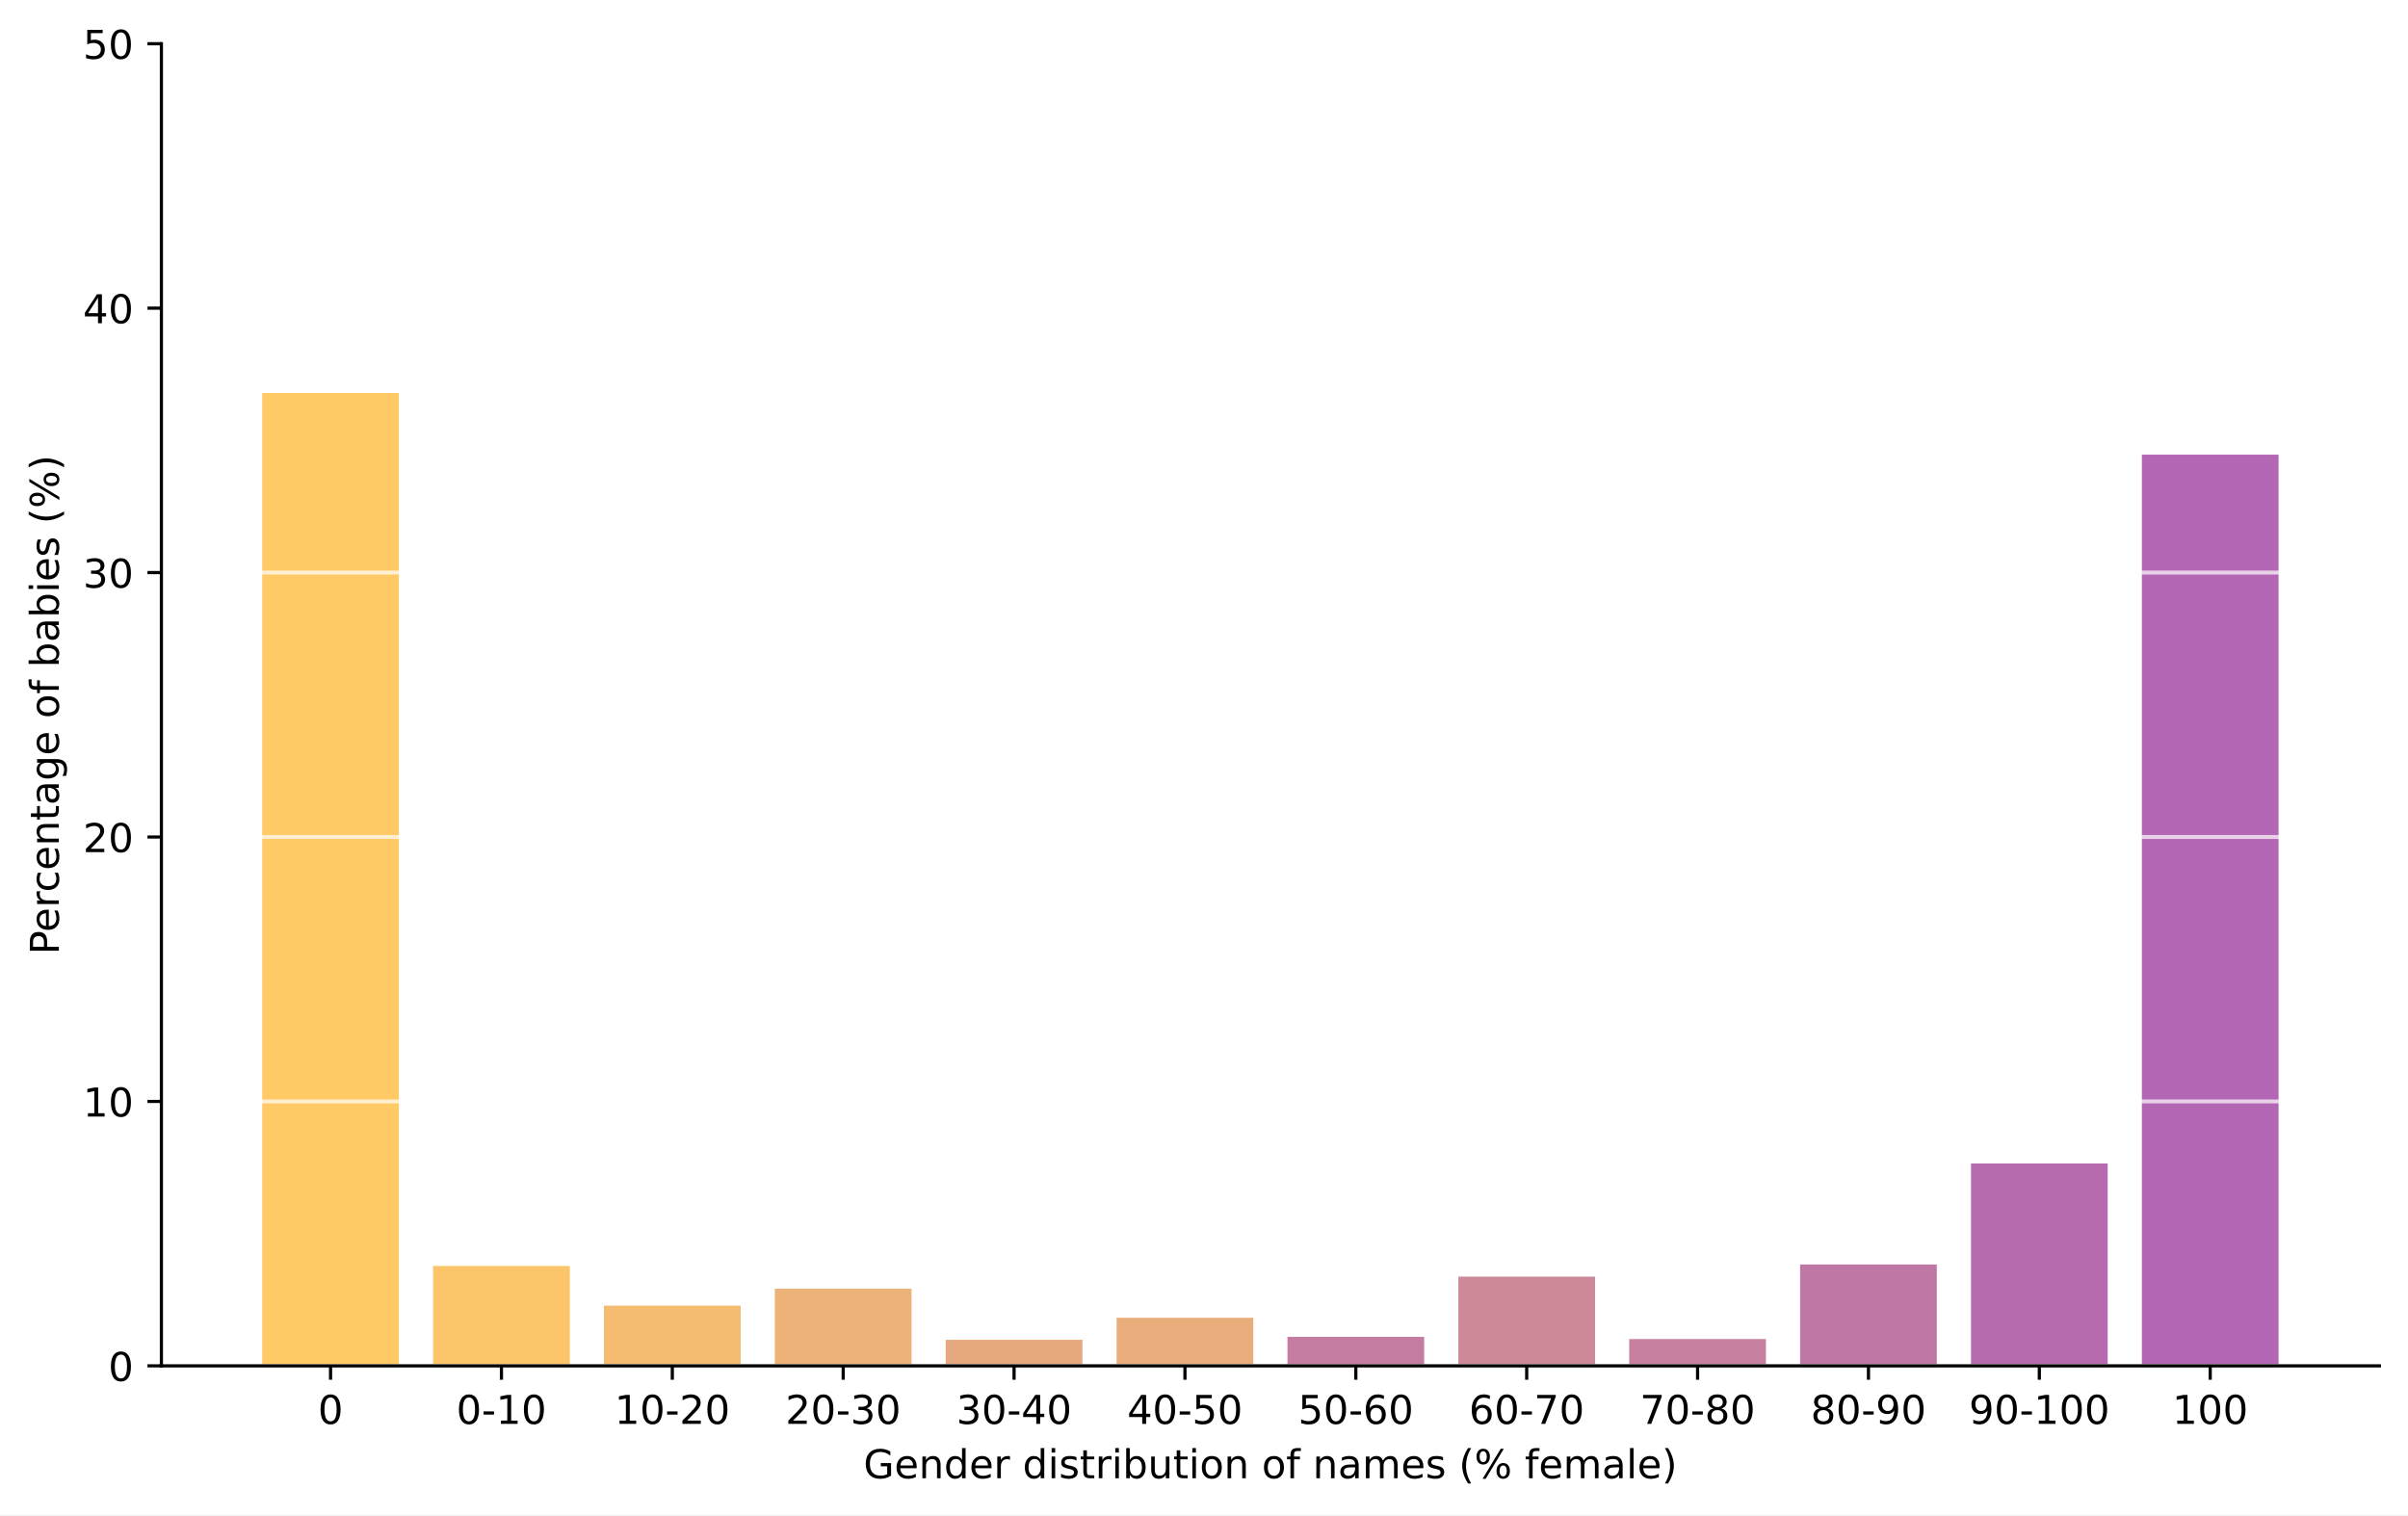
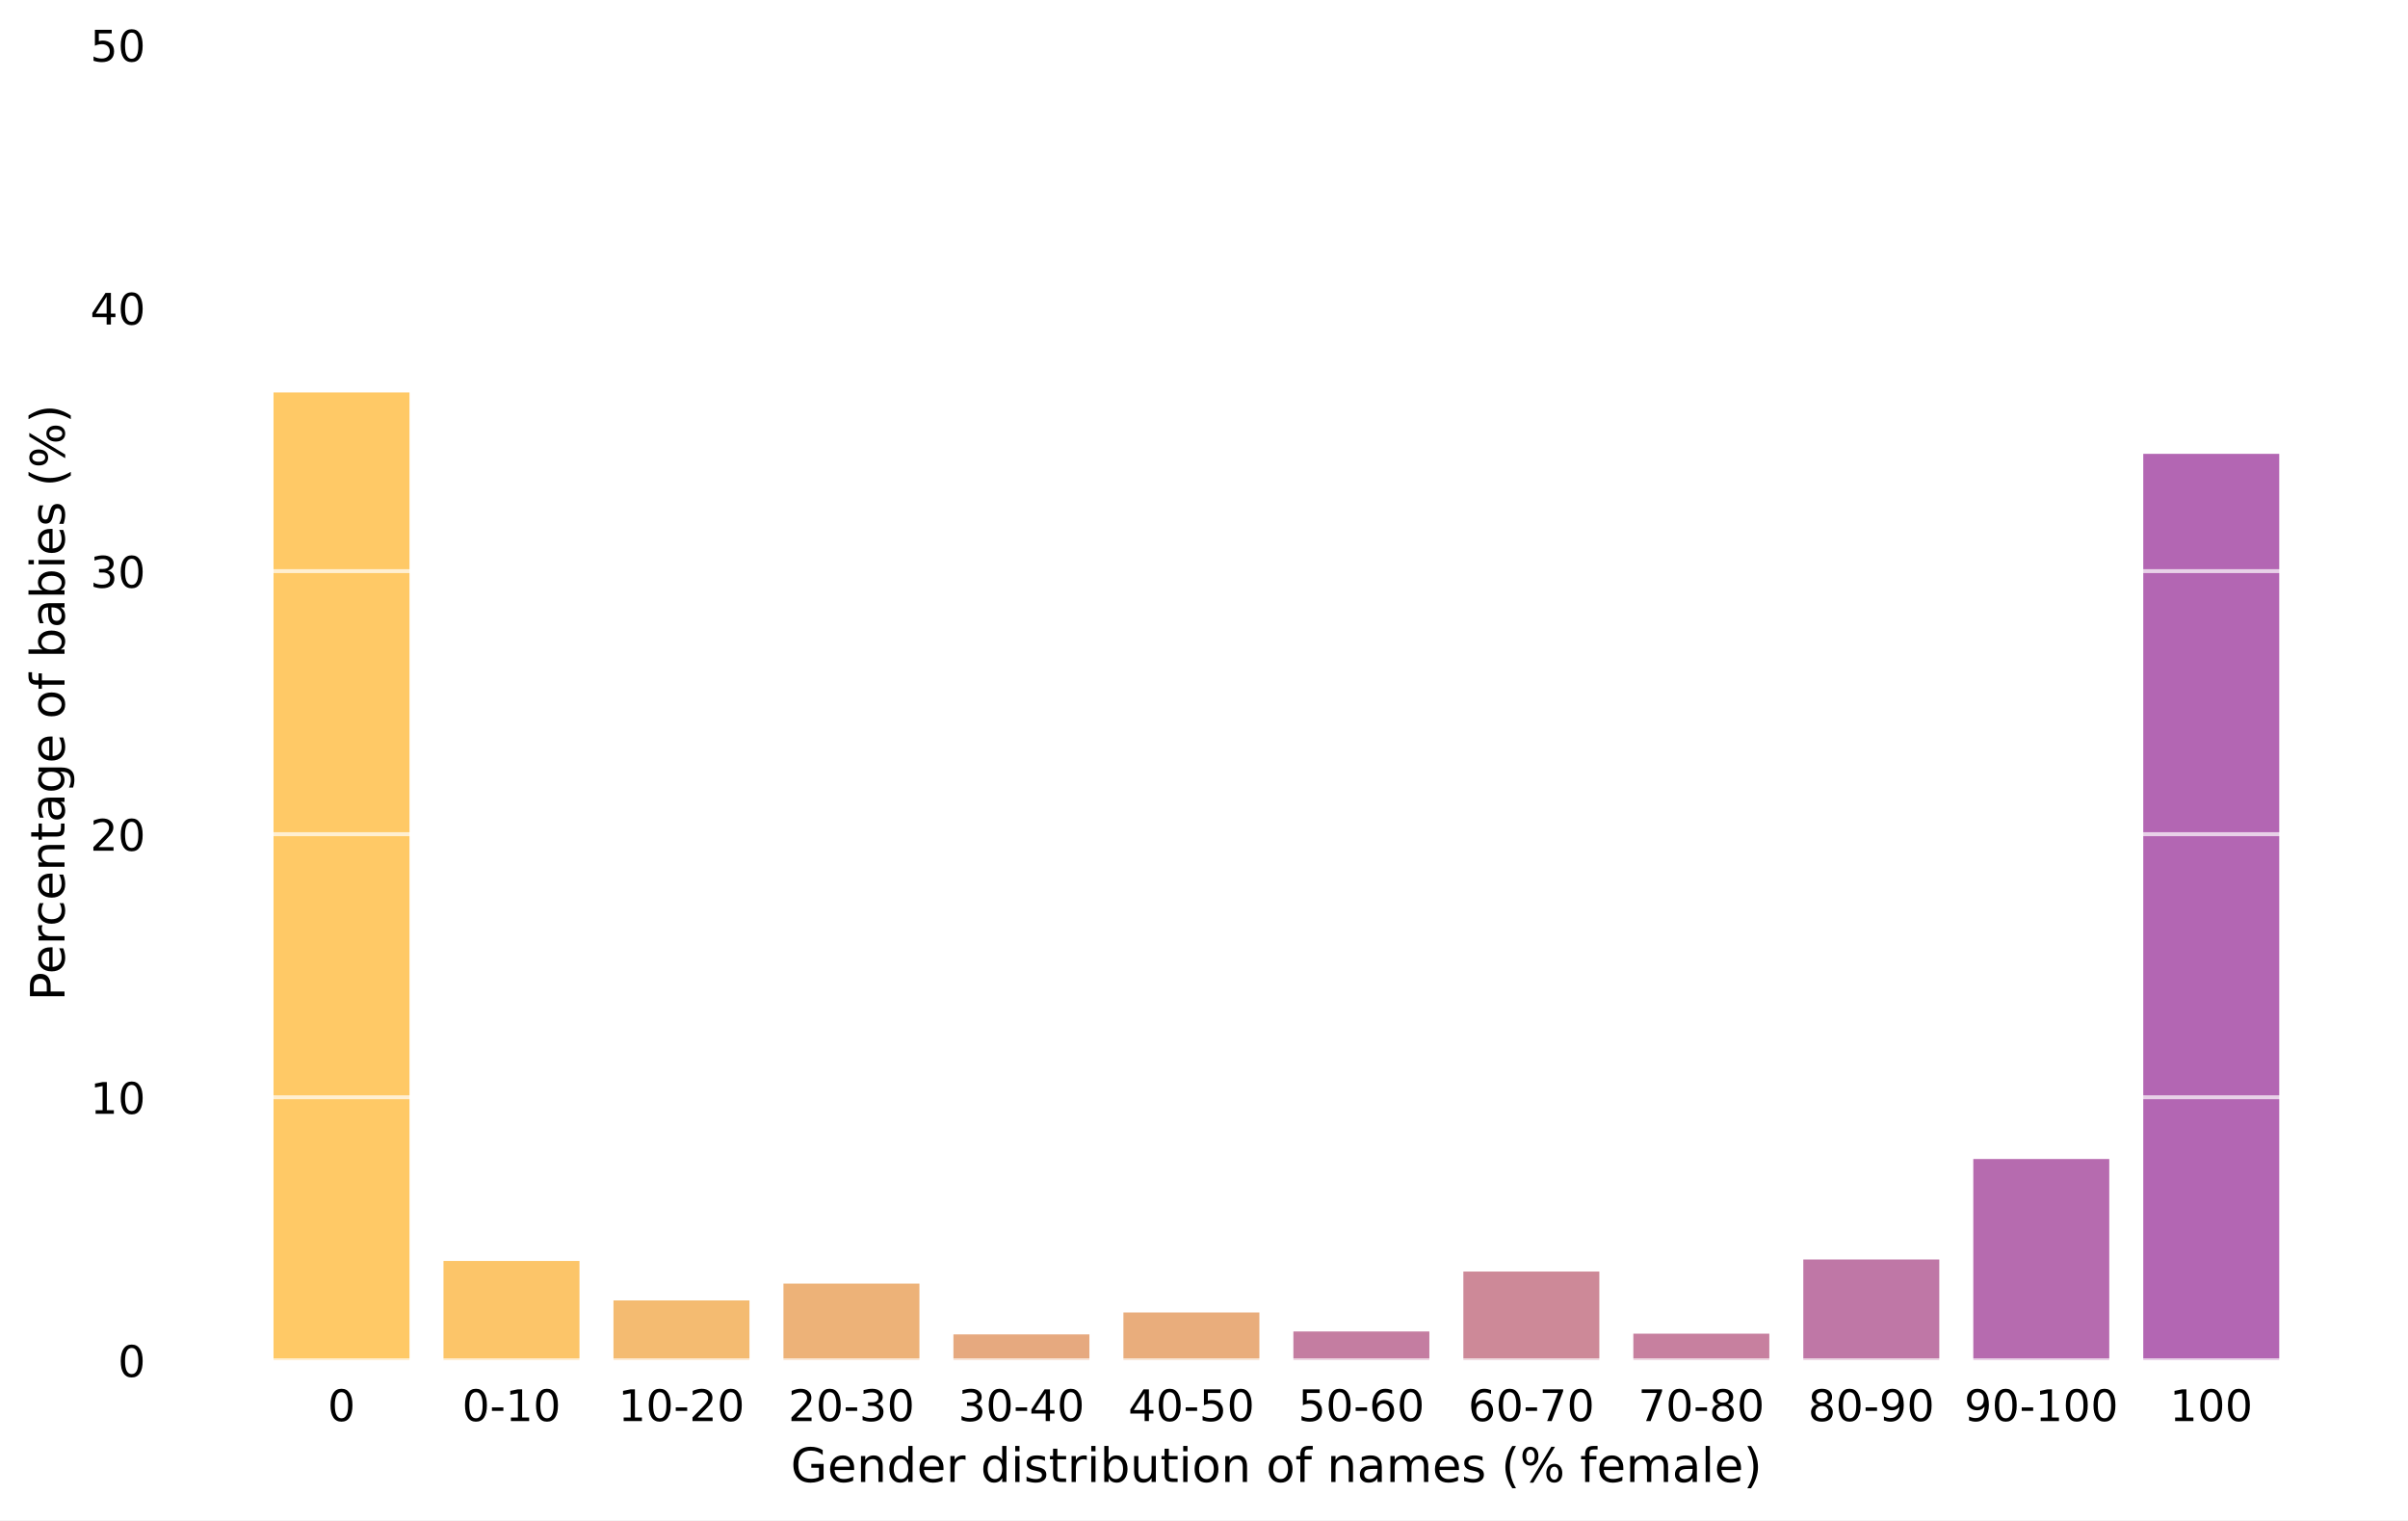
- <svg xmlns="http://www.w3.org/2000/svg" xmlns:xlink="http://www.w3.org/1999/xlink" width="605.803pt" height="381.195pt" viewBox="0 0 605.803 381.195" version="1.1">
+ <svg xmlns="http://www.w3.org/2000/svg" xmlns:xlink="http://www.w3.org/1999/xlink" width="609.011pt" height="384.479pt" viewBox="0 0 609.011 384.479" version="1.1">
  <defs>
    <style type="text/css">*{stroke-linejoin: round; stroke-linecap: butt}</style>
  </defs>
  <g id="figure_1">
    <g id="patch_1">
-       <path d="M 0 381.195  L 605.803 381.195  L 605.803 0  L 0 0  z " style="fill: #ffffff" />
+       <path d="M 0 384.479  L 609.011 384.479  L 609.011 0  L 0 0  z " style="fill: #ffffff" />
    </g>
    <g id="axes_1">
      <g id="patch_2">
-         <path d="M 40.603 343.639  L 598.603 343.639  L 598.603 10.999  L 40.603 10.999  z " style="fill: #ffffff" />
+         <path d="M 43.811 344.019  L 601.811 344.019  L 601.811 11.379  L 43.811 11.379  z " style="fill: #ffffff" />
      </g>
      <g id="patch_3">
-         <path d="M 65.967 343.639  L 100.358 343.639  L 100.358 98.872  L 65.967 98.872  z " clip-path="url(#p9145af87cd)" style="fill: #ffa500; opacity: 0.6" />
+         <path d="M 69.175 344.019  L 103.566 344.019  L 103.566 99.252  L 69.175 99.252  z " clip-path="url(#p4ba972a6f4)" style="fill: #ffa500; opacity: 0.6" />
      </g>
      <g id="patch_4">
-         <path d="M 108.956 343.639  L 143.347 343.639  L 143.347 318.506  L 108.956 318.506  z " clip-path="url(#p9145af87cd)" style="fill: #fa9f05; opacity: 0.6" />
+         <path d="M 112.164 344.019  L 146.555 344.019  L 146.555 318.886  L 112.164 318.886  z " clip-path="url(#p4ba972a6f4)" style="fill: #fa9f05; opacity: 0.6" />
      </g>
      <g id="patch_5">
-         <path d="M 151.945 343.639  L 186.337 343.639  L 186.337 328.486  L 151.945 328.486  z " clip-path="url(#p9145af87cd)" style="fill: #ed8e12; opacity: 0.6" />
+         <path d="M 155.153 344.019  L 189.545 344.019  L 189.545 328.866  L 155.153 328.866  z " clip-path="url(#p4ba972a6f4)" style="fill: #ed8e12; opacity: 0.6" />
      </g>
      <g id="patch_6">
-         <path d="M 194.934 343.639  L 229.326 343.639  L 229.326 324.235  L 194.934 324.235  z " clip-path="url(#p9145af87cd)" style="fill: #e17e1e; opacity: 0.6" />
+         <path d="M 198.143 344.019  L 232.534 344.019  L 232.534 324.615  L 198.143 324.615  z " clip-path="url(#p4ba972a6f4)" style="fill: #e17e1e; opacity: 0.6" />
      </g>
      <g id="patch_7">
-         <path d="M 237.924 343.639  L 272.315 343.639  L 272.315 337.079  L 237.924 337.079  z " clip-path="url(#p9145af87cd)" style="fill: #d67029; opacity: 0.6" />
+         <path d="M 241.132 344.019  L 275.523 344.019  L 275.523 337.459  L 241.132 337.459  z " clip-path="url(#p4ba972a6f4)" style="fill: #d67029; opacity: 0.6" />
      </g>
      <g id="patch_8">
-         <path d="M 280.913 343.639  L 315.304 343.639  L 315.304 331.535  L 280.913 331.535  z " clip-path="url(#p9145af87cd)" style="fill: #db7624; opacity: 0.6" />
+         <path d="M 284.121 344.019  L 318.512 344.019  L 318.512 331.915  L 284.121 331.915  z " clip-path="url(#p4ba972a6f4)" style="fill: #db7624; opacity: 0.6" />
      </g>
      <g id="patch_9">
-         <path d="M 323.902 343.639  L 358.293 343.639  L 358.293 336.34  L 323.902 336.34  z " clip-path="url(#p9145af87cd)" style="fill: #9d2663; opacity: 0.6" />
+         <path d="M 327.11 344.019  L 361.502 344.019  L 361.502 336.72  L 327.11 336.72  z " clip-path="url(#p4ba972a6f4)" style="fill: #9d2663; opacity: 0.6" />
      </g>
      <g id="patch_10">
-         <path d="M 366.891 343.639  L 401.283 343.639  L 401.283 321.186  L 366.891 321.186  z " clip-path="url(#p9145af87cd)" style="fill: #ac3a53; opacity: 0.6" />
+         <path d="M 370.099 344.019  L 404.491 344.019  L 404.491 321.566  L 370.099 321.566  z " clip-path="url(#p4ba972a6f4)" style="fill: #ac3a53; opacity: 0.6" />
      </g>
      <g id="patch_11">
-         <path d="M 409.88 343.639  L 444.272 343.639  L 444.272 336.894  L 409.88 336.894  z " clip-path="url(#p9145af87cd)" style="fill: #a12b5f; opacity: 0.6" />
+         <path d="M 413.089 344.019  L 447.48 344.019  L 447.48 337.274  L 413.089 337.274  z " clip-path="url(#p4ba972a6f4)" style="fill: #a12b5f; opacity: 0.6" />
      </g>
      <g id="patch_12">
-         <path d="M 452.87 343.639  L 487.261 343.639  L 487.261 318.137  L 452.87 318.137  z " clip-path="url(#p9145af87cd)" style="fill: #951c6b; opacity: 0.6" />
+         <path d="M 456.078 344.019  L 490.469 344.019  L 490.469 318.517  L 456.078 318.517  z " clip-path="url(#p4ba972a6f4)" style="fill: #951c6b; opacity: 0.6" />
      </g>
      <g id="patch_13">
-         <path d="M 495.859 343.639  L 530.25 343.639  L 530.25 292.727  L 495.859 292.727  z " clip-path="url(#p9145af87cd)" style="fill: #86087a; opacity: 0.6" />
+         <path d="M 499.067 344.019  L 533.458 344.019  L 533.458 293.107  L 499.067 293.107  z " clip-path="url(#p4ba972a6f4)" style="fill: #86087a; opacity: 0.6" />
      </g>
      <g id="patch_14">
-         <path d="M 538.848 343.639  L 573.239 343.639  L 573.239 114.395  L 538.848 114.395  z " clip-path="url(#p9145af87cd)" style="fill: #800080; opacity: 0.6" />
+         <path d="M 542.056 344.019  L 576.448 344.019  L 576.448 114.775  L 542.056 114.775  z " clip-path="url(#p4ba972a6f4)" style="fill: #800080; opacity: 0.6" />
      </g>
      <g id="matplotlib.axis_1">
        <g id="xtick_1">
-           <g id="line2d_1">
-             <defs>
-               <path id="m8d6145444e" d="M 0 0  L 0 3.5  " style="stroke: #000000; stroke-width: 0.8" />
-             </defs>
-             <g>
-               <use xlink:href="#m8d6145444e" x="83.162" y="343.639" style="stroke: #000000; stroke-width: 0.8" />
-             </g>
-           </g>
          <g id="text_1">
-             <g transform="translate(79.9812 358.2377) scale(0.1 -0.1)">
+             <g transform="translate(82.8712 359.3774) scale(0.11 -0.11)">
              <defs>
                <path id="DejaVuSans-30" d="M 2034 4250  Q 1547 4250 1301 3770  Q 1056 3291 1056 2328  Q 1056 1369 1301 889  Q 1547 409 2034 409  Q 2525 409 2770 889  Q 3016 1369 3016 2328  Q 3016 3291 2770 3770  Q 2525 4250 2034 4250  z M 2034 4750  Q 2819 4750 3233 4129  Q 3647 3509 3647 2328  Q 3647 1150 3233 529  Q 2819 -91 2034 -91  Q 1250 -91 836 529  Q 422 1150 422 2328  Q 422 3509 836 4129  Q 1250 4750 2034 4750  z " transform="scale(0.015625)" />
              </defs>
              <use xlink:href="#DejaVuSans-30" />
            </g>
          </g>
        </g>
        <g id="xtick_2">
-           <g id="line2d_2">
-             <g>
-               <use xlink:href="#m8d6145444e" x="126.152" y="343.639" style="stroke: #000000; stroke-width: 0.8" />
-             </g>
-           </g>
          <g id="text_2">
-             <g transform="translate(114.804 358.2377) scale(0.1 -0.1)">
+             <g transform="translate(116.8774 359.3774) scale(0.11 -0.11)">
              <defs>
                <path id="DejaVuSans-2d" d="M 313 2009  L 1997 2009  L 1997 1497  L 313 1497  L 313 2009  z " transform="scale(0.015625)" />
                <path id="DejaVuSans-31" d="M 794 531  L 1825 531  L 1825 4091  L 703 3866  L 703 4441  L 1819 4666  L 2450 4666  L 2450 531  L 3481 531  L 3481 0  L 794 0  L 794 531  z " transform="scale(0.015625)" />
              </defs>
              <use xlink:href="#DejaVuSans-30" />
              <use xlink:href="#DejaVuSans-2d" transform="translate(63.62305 0)" />
              <use xlink:href="#DejaVuSans-31" transform="translate(99.70703 0)" />
              <use xlink:href="#DejaVuSans-30" transform="translate(163.3301 0)" />
            </g>
          </g>
        </g>
        <g id="xtick_3">
-           <g id="line2d_3">
-             <g>
-               <use xlink:href="#m8d6145444e" x="169.141" y="343.639" style="stroke: #000000; stroke-width: 0.8" />
-             </g>
-           </g>
          <g id="text_3">
-             <g transform="translate(154.612 358.2377) scale(0.1 -0.1)">
+             <g transform="translate(156.3672 359.3774) scale(0.11 -0.11)">
              <defs>
                <path id="DejaVuSans-32" d="M 1228 531  L 3431 531  L 3431 0  L 469 0  L 469 531  Q 828 903 1448 1529  Q 2069 2156 2228 2338  Q 2531 2678 2651 2914  Q 2772 3150 2772 3378  Q 2772 3750 2511 3984  Q 2250 4219 1831 4219  Q 1534 4219 1204 4116  Q 875 4013 500 3803  L 500 4441  Q 881 4594 1212 4672  Q 1544 4750 1819 4750  Q 2544 4750 2975 4387  Q 3406 4025 3406 3419  Q 3406 3131 3298 2873  Q 3191 2616 2906 2266  Q 2828 2175 2409 1742  Q 1991 1309 1228 531  z " transform="scale(0.015625)" />
              </defs>
              <use xlink:href="#DejaVuSans-31" />
              <use xlink:href="#DejaVuSans-30" transform="translate(63.62305 0)" />
              <use xlink:href="#DejaVuSans-2d" transform="translate(127.2461 0)" />
              <use xlink:href="#DejaVuSans-32" transform="translate(163.3301 0)" />
              <use xlink:href="#DejaVuSans-30" transform="translate(226.9531 0)" />
            </g>
          </g>
        </g>
        <g id="xtick_4">
-           <g id="line2d_4">
-             <g>
-               <use xlink:href="#m8d6145444e" x="212.13" y="343.639" style="stroke: #000000; stroke-width: 0.8" />
-             </g>
-           </g>
          <g id="text_4">
-             <g transform="translate(197.6012 358.2377) scale(0.1 -0.1)">
+             <g transform="translate(199.3564 359.3774) scale(0.11 -0.11)">
              <defs>
                <path id="DejaVuSans-33" d="M 2597 2516  Q 3050 2419 3304 2112  Q 3559 1806 3559 1356  Q 3559 666 3084 287  Q 2609 -91 1734 -91  Q 1441 -91 1130 -33  Q 819 25 488 141  L 488 750  Q 750 597 1062 519  Q 1375 441 1716 441  Q 2309 441 2620 675  Q 2931 909 2931 1356  Q 2931 1769 2642 2001  Q 2353 2234 1838 2234  L 1294 2234  L 1294 2753  L 1863 2753  Q 2328 2753 2575 2939  Q 2822 3125 2822 3475  Q 2822 3834 2567 4026  Q 2313 4219 1838 4219  Q 1578 4219 1281 4162  Q 984 4106 628 3988  L 628 4550  Q 988 4650 1302 4700  Q 1616 4750 1894 4750  Q 2613 4750 3031 4423  Q 3450 4097 3450 3541  Q 3450 3153 3228 2886  Q 3006 2619 2597 2516  z " transform="scale(0.015625)" />
              </defs>
              <use xlink:href="#DejaVuSans-32" />
              <use xlink:href="#DejaVuSans-30" transform="translate(63.62305 0)" />
              <use xlink:href="#DejaVuSans-2d" transform="translate(127.2461 0)" />
              <use xlink:href="#DejaVuSans-33" transform="translate(163.3301 0)" />
              <use xlink:href="#DejaVuSans-30" transform="translate(226.9531 0)" />
            </g>
          </g>
        </g>
        <g id="xtick_5">
-           <g id="line2d_5">
-             <g>
-               <use xlink:href="#m8d6145444e" x="255.119" y="343.639" style="stroke: #000000; stroke-width: 0.8" />
-             </g>
-           </g>
          <g id="text_5">
-             <g transform="translate(240.5904 358.2377) scale(0.1 -0.1)">
+             <g transform="translate(242.3456 359.3774) scale(0.11 -0.11)">
              <defs>
                <path id="DejaVuSans-34" d="M 2419 4116  L 825 1625  L 2419 1625  L 2419 4116  z M 2253 4666  L 3047 4666  L 3047 1625  L 3713 1625  L 3713 1100  L 3047 1100  L 3047 0  L 2419 0  L 2419 1100  L 313 1100  L 313 1709  L 2253 4666  z " transform="scale(0.015625)" />
              </defs>
              <use xlink:href="#DejaVuSans-33" />
              <use xlink:href="#DejaVuSans-30" transform="translate(63.62305 0)" />
              <use xlink:href="#DejaVuSans-2d" transform="translate(127.2461 0)" />
              <use xlink:href="#DejaVuSans-34" transform="translate(163.3301 0)" />
              <use xlink:href="#DejaVuSans-30" transform="translate(226.9531 0)" />
            </g>
          </g>
        </g>
        <g id="xtick_6">
-           <g id="line2d_6">
-             <g>
-               <use xlink:href="#m8d6145444e" x="298.109" y="343.639" style="stroke: #000000; stroke-width: 0.8" />
-             </g>
-           </g>
          <g id="text_6">
-             <g transform="translate(283.5796 358.2377) scale(0.1 -0.1)">
+             <g transform="translate(285.3348 359.3774) scale(0.11 -0.11)">
              <defs>
                <path id="DejaVuSans-35" d="M 691 4666  L 3169 4666  L 3169 4134  L 1269 4134  L 1269 2991  Q 1406 3038 1543 3061  Q 1681 3084 1819 3084  Q 2600 3084 3056 2656  Q 3513 2228 3513 1497  Q 3513 744 3044 326  Q 2575 -91 1722 -91  Q 1428 -91 1123 -41  Q 819 9 494 109  L 494 744  Q 775 591 1075 516  Q 1375 441 1709 441  Q 2250 441 2565 725  Q 2881 1009 2881 1497  Q 2881 1984 2565 2268  Q 2250 2553 1709 2553  Q 1456 2553 1204 2497  Q 953 2441 691 2322  L 691 4666  z " transform="scale(0.015625)" />
              </defs>
              <use xlink:href="#DejaVuSans-34" />
              <use xlink:href="#DejaVuSans-30" transform="translate(63.62305 0)" />
              <use xlink:href="#DejaVuSans-2d" transform="translate(127.2461 0)" />
              <use xlink:href="#DejaVuSans-35" transform="translate(163.3301 0)" />
              <use xlink:href="#DejaVuSans-30" transform="translate(226.9531 0)" />
            </g>
          </g>
        </g>
        <g id="xtick_7">
-           <g id="line2d_7">
-             <g>
-               <use xlink:href="#m8d6145444e" x="341.098" y="343.639" style="stroke: #000000; stroke-width: 0.8" />
-             </g>
-           </g>
          <g id="text_7">
-             <g transform="translate(326.5688 358.2377) scale(0.1 -0.1)">
+             <g transform="translate(328.3241 359.3774) scale(0.11 -0.11)">
              <defs>
                <path id="DejaVuSans-36" d="M 2113 2584  Q 1688 2584 1439 2293  Q 1191 2003 1191 1497  Q 1191 994 1439 701  Q 1688 409 2113 409  Q 2538 409 2786 701  Q 3034 994 3034 1497  Q 3034 2003 2786 2293  Q 2538 2584 2113 2584  z M 3366 4563  L 3366 3988  Q 3128 4100 2886 4159  Q 2644 4219 2406 4219  Q 1781 4219 1451 3797  Q 1122 3375 1075 2522  Q 1259 2794 1537 2939  Q 1816 3084 2150 3084  Q 2853 3084 3261 2657  Q 3669 2231 3669 1497  Q 3669 778 3244 343  Q 2819 -91 2113 -91  Q 1303 -91 875 529  Q 447 1150 447 2328  Q 447 3434 972 4092  Q 1497 4750 2381 4750  Q 2619 4750 2861 4703  Q 3103 4656 3366 4563  z " transform="scale(0.015625)" />
              </defs>
              <use xlink:href="#DejaVuSans-35" />
              <use xlink:href="#DejaVuSans-30" transform="translate(63.62305 0)" />
              <use xlink:href="#DejaVuSans-2d" transform="translate(127.2461 0)" />
              <use xlink:href="#DejaVuSans-36" transform="translate(163.3301 0)" />
              <use xlink:href="#DejaVuSans-30" transform="translate(226.9531 0)" />
            </g>
          </g>
        </g>
        <g id="xtick_8">
-           <g id="line2d_8">
-             <g>
-               <use xlink:href="#m8d6145444e" x="384.087" y="343.639" style="stroke: #000000; stroke-width: 0.8" />
-             </g>
-           </g>
          <g id="text_8">
-             <g transform="translate(369.558 358.2377) scale(0.1 -0.1)">
+             <g transform="translate(371.3133 359.3774) scale(0.11 -0.11)">
              <defs>
                <path id="DejaVuSans-37" d="M 525 4666  L 3525 4666  L 3525 4397  L 1831 0  L 1172 0  L 2766 4134  L 525 4134  L 525 4666  z " transform="scale(0.015625)" />
              </defs>
              <use xlink:href="#DejaVuSans-36" />
              <use xlink:href="#DejaVuSans-30" transform="translate(63.62305 0)" />
              <use xlink:href="#DejaVuSans-2d" transform="translate(127.2461 0)" />
              <use xlink:href="#DejaVuSans-37" transform="translate(163.3301 0)" />
              <use xlink:href="#DejaVuSans-30" transform="translate(226.9531 0)" />
            </g>
          </g>
        </g>
        <g id="xtick_9">
-           <g id="line2d_9">
-             <g>
-               <use xlink:href="#m8d6145444e" x="427.076" y="343.639" style="stroke: #000000; stroke-width: 0.8" />
-             </g>
-           </g>
          <g id="text_9">
-             <g transform="translate(412.5473 358.2377) scale(0.1 -0.1)">
+             <g transform="translate(414.3025 359.3774) scale(0.11 -0.11)">
              <defs>
                <path id="DejaVuSans-38" d="M 2034 2216  Q 1584 2216 1326 1975  Q 1069 1734 1069 1313  Q 1069 891 1326 650  Q 1584 409 2034 409  Q 2484 409 2743 651  Q 3003 894 3003 1313  Q 3003 1734 2745 1975  Q 2488 2216 2034 2216  z M 1403 2484  Q 997 2584 770 2862  Q 544 3141 544 3541  Q 544 4100 942 4425  Q 1341 4750 2034 4750  Q 2731 4750 3128 4425  Q 3525 4100 3525 3541  Q 3525 3141 3298 2862  Q 3072 2584 2669 2484  Q 3125 2378 3379 2068  Q 3634 1759 3634 1313  Q 3634 634 3220 271  Q 2806 -91 2034 -91  Q 1263 -91 848 271  Q 434 634 434 1313  Q 434 1759 690 2068  Q 947 2378 1403 2484  z M 1172 3481  Q 1172 3119 1398 2916  Q 1625 2713 2034 2713  Q 2441 2713 2670 2916  Q 2900 3119 2900 3481  Q 2900 3844 2670 4047  Q 2441 4250 2034 4250  Q 1625 4250 1398 4047  Q 1172 3844 1172 3481  z " transform="scale(0.015625)" />
              </defs>
              <use xlink:href="#DejaVuSans-37" />
              <use xlink:href="#DejaVuSans-30" transform="translate(63.62305 0)" />
              <use xlink:href="#DejaVuSans-2d" transform="translate(127.2461 0)" />
              <use xlink:href="#DejaVuSans-38" transform="translate(163.3301 0)" />
              <use xlink:href="#DejaVuSans-30" transform="translate(226.9531 0)" />
            </g>
          </g>
        </g>
        <g id="xtick_10">
-           <g id="line2d_10">
-             <g>
-               <use xlink:href="#m8d6145444e" x="470.065" y="343.639" style="stroke: #000000; stroke-width: 0.8" />
-             </g>
-           </g>
          <g id="text_10">
-             <g transform="translate(455.5365 358.2377) scale(0.1 -0.1)">
+             <g transform="translate(457.2917 359.3774) scale(0.11 -0.11)">
              <defs>
                <path id="DejaVuSans-39" d="M 703 97  L 703 672  Q 941 559 1184 500  Q 1428 441 1663 441  Q 2288 441 2617 861  Q 2947 1281 2994 2138  Q 2813 1869 2534 1725  Q 2256 1581 1919 1581  Q 1219 1581 811 2004  Q 403 2428 403 3163  Q 403 3881 828 4315  Q 1253 4750 1959 4750  Q 2769 4750 3195 4129  Q 3622 3509 3622 2328  Q 3622 1225 3098 567  Q 2575 -91 1691 -91  Q 1453 -91 1209 -44  Q 966 3 703 97  z M 1959 2075  Q 2384 2075 2632 2365  Q 2881 2656 2881 3163  Q 2881 3666 2632 3958  Q 2384 4250 1959 4250  Q 1534 4250 1286 3958  Q 1038 3666 1038 3163  Q 1038 2656 1286 2365  Q 1534 2075 1959 2075  z " transform="scale(0.015625)" />
              </defs>
              <use xlink:href="#DejaVuSans-38" />
              <use xlink:href="#DejaVuSans-30" transform="translate(63.62305 0)" />
              <use xlink:href="#DejaVuSans-2d" transform="translate(127.2461 0)" />
              <use xlink:href="#DejaVuSans-39" transform="translate(163.3301 0)" />
              <use xlink:href="#DejaVuSans-30" transform="translate(226.9531 0)" />
            </g>
          </g>
        </g>
        <g id="xtick_11">
-           <g id="line2d_11">
-             <g>
-               <use xlink:href="#m8d6145444e" x="513.055" y="343.639" style="stroke: #000000; stroke-width: 0.8" />
-             </g>
-           </g>
          <g id="text_11">
-             <g transform="translate(495.3444 358.2377) scale(0.1 -0.1)">
+             <g transform="translate(496.7815 359.3774) scale(0.11 -0.11)">
              <use xlink:href="#DejaVuSans-39" />
              <use xlink:href="#DejaVuSans-30" transform="translate(63.62305 0)" />
              <use xlink:href="#DejaVuSans-2d" transform="translate(127.2461 0)" />
              <use xlink:href="#DejaVuSans-31" transform="translate(163.3301 0)" />
              <use xlink:href="#DejaVuSans-30" transform="translate(226.9531 0)" />
              <use xlink:href="#DejaVuSans-30" transform="translate(290.5762 0)" />
            </g>
          </g>
        </g>
        <g id="xtick_12">
-           <g id="line2d_12">
-             <g>
-               <use xlink:href="#m8d6145444e" x="556.044" y="343.639" style="stroke: #000000; stroke-width: 0.8" />
-             </g>
-           </g>
          <g id="text_12">
-             <g transform="translate(546.5001 358.2377) scale(0.1 -0.1)">
+             <g transform="translate(548.7538 359.3774) scale(0.11 -0.11)">
              <use xlink:href="#DejaVuSans-31" />
              <use xlink:href="#DejaVuSans-30" transform="translate(63.62305 0)" />
              <use xlink:href="#DejaVuSans-30" transform="translate(127.2461 0)" />
            </g>
          </g>
        </g>
        <g id="text_13">
-           <g transform="translate(217.2461 371.9158) scale(0.1 -0.1)">
+           <g transform="translate(199.9828 374.7832) scale(0.12 -0.12)">
            <defs>
              <path id="DejaVuSans-47" d="M 3809 666  L 3809 1919  L 2778 1919  L 2778 2438  L 4434 2438  L 4434 434  Q 4069 175 3628 42  Q 3188 -91 2688 -91  Q 1594 -91 976 548  Q 359 1188 359 2328  Q 359 3472 976 4111  Q 1594 4750 2688 4750  Q 3144 4750 3555 4637  Q 3966 4525 4313 4306  L 4313 3634  Q 3963 3931 3569 4081  Q 3175 4231 2741 4231  Q 1884 4231 1454 3753  Q 1025 3275 1025 2328  Q 1025 1384 1454 906  Q 1884 428 2741 428  Q 3075 428 3337 486  Q 3600 544 3809 666  z " transform="scale(0.015625)" />
              <path id="DejaVuSans-65" d="M 3597 1894  L 3597 1613  L 953 1613  Q 991 1019 1311 708  Q 1631 397 2203 397  Q 2534 397 2845 478  Q 3156 559 3463 722  L 3463 178  Q 3153 47 2828 -22  Q 2503 -91 2169 -91  Q 1331 -91 842 396  Q 353 884 353 1716  Q 353 2575 817 3079  Q 1281 3584 2069 3584  Q 2775 3584 3186 3129  Q 3597 2675 3597 1894  z M 3022 2063  Q 3016 2534 2758 2815  Q 2500 3097 2075 3097  Q 1594 3097 1305 2825  Q 1016 2553 972 2059  L 3022 2063  z " transform="scale(0.015625)" />
              <path id="DejaVuSans-6e" d="M 3513 2113  L 3513 0  L 2938 0  L 2938 2094  Q 2938 2591 2744 2837  Q 2550 3084 2163 3084  Q 1697 3084 1428 2787  Q 1159 2491 1159 1978  L 1159 0  L 581 0  L 581 3500  L 1159 3500  L 1159 2956  Q 1366 3272 1645 3428  Q 1925 3584 2291 3584  Q 2894 3584 3203 3211  Q 3513 2838 3513 2113  z " transform="scale(0.015625)" />
              <path id="DejaVuSans-64" d="M 2906 2969  L 2906 4863  L 3481 4863  L 3481 0  L 2906 0  L 2906 525  Q 2725 213 2448 61  Q 2172 -91 1784 -91  Q 1150 -91 751 415  Q 353 922 353 1747  Q 353 2572 751 3078  Q 1150 3584 1784 3584  Q 2172 3584 2448 3432  Q 2725 3281 2906 2969  z M 947 1747  Q 947 1113 1208 752  Q 1469 391 1925 391  Q 2381 391 2643 752  Q 2906 1113 2906 1747  Q 2906 2381 2643 2742  Q 2381 3103 1925 3103  Q 1469 3103 1208 2742  Q 947 2381 947 1747  z " transform="scale(0.015625)" />
              <path id="DejaVuSans-72" d="M 2631 2963  Q 2534 3019 2420 3045  Q 2306 3072 2169 3072  Q 1681 3072 1420 2755  Q 1159 2438 1159 1844  L 1159 0  L 581 0  L 581 3500  L 1159 3500  L 1159 2956  Q 1341 3275 1631 3429  Q 1922 3584 2338 3584  Q 2397 3584 2469 3576  Q 2541 3569 2628 3553  L 2631 2963  z " transform="scale(0.015625)" />
              <path id="DejaVuSans-20" transform="scale(0.015625)" />
              <path id="DejaVuSans-69" d="M 603 3500  L 1178 3500  L 1178 0  L 603 0  L 603 3500  z M 603 4863  L 1178 4863  L 1178 4134  L 603 4134  L 603 4863  z " transform="scale(0.015625)" />
              <path id="DejaVuSans-73" d="M 2834 3397  L 2834 2853  Q 2591 2978 2328 3040  Q 2066 3103 1784 3103  Q 1356 3103 1142 2972  Q 928 2841 928 2578  Q 928 2378 1081 2264  Q 1234 2150 1697 2047  L 1894 2003  Q 2506 1872 2764 1633  Q 3022 1394 3022 966  Q 3022 478 2636 193  Q 2250 -91 1575 -91  Q 1294 -91 989 -36  Q 684 19 347 128  L 347 722  Q 666 556 975 473  Q 1284 391 1588 391  Q 1994 391 2212 530  Q 2431 669 2431 922  Q 2431 1156 2273 1281  Q 2116 1406 1581 1522  L 1381 1569  Q 847 1681 609 1914  Q 372 2147 372 2553  Q 372 3047 722 3315  Q 1072 3584 1716 3584  Q 2034 3584 2315 3537  Q 2597 3491 2834 3397  z " transform="scale(0.015625)" />
              <path id="DejaVuSans-74" d="M 1172 4494  L 1172 3500  L 2356 3500  L 2356 3053  L 1172 3053  L 1172 1153  Q 1172 725 1289 603  Q 1406 481 1766 481  L 2356 481  L 2356 0  L 1766 0  Q 1100 0 847 248  Q 594 497 594 1153  L 594 3053  L 172 3053  L 172 3500  L 594 3500  L 594 4494  L 1172 4494  z " transform="scale(0.015625)" />
              <path id="DejaVuSans-62" d="M 3116 1747  Q 3116 2381 2855 2742  Q 2594 3103 2138 3103  Q 1681 3103 1420 2742  Q 1159 2381 1159 1747  Q 1159 1113 1420 752  Q 1681 391 2138 391  Q 2594 391 2855 752  Q 3116 1113 3116 1747  z M 1159 2969  Q 1341 3281 1617 3432  Q 1894 3584 2278 3584  Q 2916 3584 3314 3078  Q 3713 2572 3713 1747  Q 3713 922 3314 415  Q 2916 -91 2278 -91  Q 1894 -91 1617 61  Q 1341 213 1159 525  L 1159 0  L 581 0  L 581 4863  L 1159 4863  L 1159 2969  z " transform="scale(0.015625)" />
              <path id="DejaVuSans-75" d="M 544 1381  L 544 3500  L 1119 3500  L 1119 1403  Q 1119 906 1312 657  Q 1506 409 1894 409  Q 2359 409 2629 706  Q 2900 1003 2900 1516  L 2900 3500  L 3475 3500  L 3475 0  L 2900 0  L 2900 538  Q 2691 219 2414 64  Q 2138 -91 1772 -91  Q 1169 -91 856 284  Q 544 659 544 1381  z M 1991 3584  L 1991 3584  z " transform="scale(0.015625)" />
              <path id="DejaVuSans-6f" d="M 1959 3097  Q 1497 3097 1228 2736  Q 959 2375 959 1747  Q 959 1119 1226 758  Q 1494 397 1959 397  Q 2419 397 2687 759  Q 2956 1122 2956 1747  Q 2956 2369 2687 2733  Q 2419 3097 1959 3097  z M 1959 3584  Q 2709 3584 3137 3096  Q 3566 2609 3566 1747  Q 3566 888 3137 398  Q 2709 -91 1959 -91  Q 1206 -91 779 398  Q 353 888 353 1747  Q 353 2609 779 3096  Q 1206 3584 1959 3584  z " transform="scale(0.015625)" />
              <path id="DejaVuSans-66" d="M 2375 4863  L 2375 4384  L 1825 4384  Q 1516 4384 1395 4259  Q 1275 4134 1275 3809  L 1275 3500  L 2222 3500  L 2222 3053  L 1275 3053  L 1275 0  L 697 0  L 697 3053  L 147 3053  L 147 3500  L 697 3500  L 697 3744  Q 697 4328 969 4595  Q 1241 4863 1831 4863  L 2375 4863  z " transform="scale(0.015625)" />
              <path id="DejaVuSans-61" d="M 2194 1759  Q 1497 1759 1228 1600  Q 959 1441 959 1056  Q 959 750 1161 570  Q 1363 391 1709 391  Q 2188 391 2477 730  Q 2766 1069 2766 1631  L 2766 1759  L 2194 1759  z M 3341 1997  L 3341 0  L 2766 0  L 2766 531  Q 2569 213 2275 61  Q 1981 -91 1556 -91  Q 1019 -91 701 211  Q 384 513 384 1019  Q 384 1609 779 1909  Q 1175 2209 1959 2209  L 2766 2209  L 2766 2266  Q 2766 2663 2505 2880  Q 2244 3097 1772 3097  Q 1472 3097 1187 3025  Q 903 2953 641 2809  L 641 3341  Q 956 3463 1253 3523  Q 1550 3584 1831 3584  Q 2591 3584 2966 3190  Q 3341 2797 3341 1997  z " transform="scale(0.015625)" />
              <path id="DejaVuSans-6d" d="M 3328 2828  Q 3544 3216 3844 3400  Q 4144 3584 4550 3584  Q 5097 3584 5394 3201  Q 5691 2819 5691 2113  L 5691 0  L 5113 0  L 5113 2094  Q 5113 2597 4934 2840  Q 4756 3084 4391 3084  Q 3944 3084 3684 2787  Q 3425 2491 3425 1978  L 3425 0  L 2847 0  L 2847 2094  Q 2847 2600 2669 2842  Q 2491 3084 2119 3084  Q 1678 3084 1418 2786  Q 1159 2488 1159 1978  L 1159 0  L 581 0  L 581 3500  L 1159 3500  L 1159 2956  Q 1356 3278 1631 3431  Q 1906 3584 2284 3584  Q 2666 3584 2933 3390  Q 3200 3197 3328 2828  z " transform="scale(0.015625)" />
              <path id="DejaVuSans-28" d="M 1984 4856  Q 1566 4138 1362 3434  Q 1159 2731 1159 2009  Q 1159 1288 1364 580  Q 1569 -128 1984 -844  L 1484 -844  Q 1016 -109 783 600  Q 550 1309 550 2009  Q 550 2706 781 3412  Q 1013 4119 1484 4856  L 1984 4856  z " transform="scale(0.015625)" />
              <path id="DejaVuSans-25" d="M 4653 2053  Q 4381 2053 4226 1822  Q 4072 1591 4072 1178  Q 4072 772 4226 539  Q 4381 306 4653 306  Q 4919 306 5073 539  Q 5228 772 5228 1178  Q 5228 1588 5073 1820  Q 4919 2053 4653 2053  z M 4653 2450  Q 5147 2450 5437 2106  Q 5728 1763 5728 1178  Q 5728 594 5436 251  Q 5144 -91 4653 -91  Q 4153 -91 3862 251  Q 3572 594 3572 1178  Q 3572 1766 3864 2108  Q 4156 2450 4653 2450  z M 1428 4353  Q 1159 4353 1004 4120  Q 850 3888 850 3481  Q 850 3069 1003 2837  Q 1156 2606 1428 2606  Q 1700 2606 1854 2837  Q 2009 3069 2009 3481  Q 2009 3884 1853 4118  Q 1697 4353 1428 4353  z M 4250 4750  L 4750 4750  L 1831 -91  L 1331 -91  L 4250 4750  z M 1428 4750  Q 1922 4750 2215 4408  Q 2509 4066 2509 3481  Q 2509 2891 2217 2550  Q 1925 2209 1428 2209  Q 931 2209 642 2551  Q 353 2894 353 3481  Q 353 4063 643 4406  Q 934 4750 1428 4750  z " transform="scale(0.015625)" />
              <path id="DejaVuSans-6c" d="M 603 4863  L 1178 4863  L 1178 0  L 603 0  L 603 4863  z " transform="scale(0.015625)" />
              <path id="DejaVuSans-29" d="M 513 4856  L 1013 4856  Q 1481 4119 1714 3412  Q 1947 2706 1947 2009  Q 1947 1309 1714 600  Q 1481 -109 1013 -844  L 513 -844  Q 928 -128 1133 580  Q 1338 1288 1338 2009  Q 1338 2731 1133 3434  Q 928 4138 513 4856  z " transform="scale(0.015625)" />
            </defs>
            <use xlink:href="#DejaVuSans-47" />
            <use xlink:href="#DejaVuSans-65" transform="translate(77.49023 0)" />
            <use xlink:href="#DejaVuSans-6e" transform="translate(139.0137 0)" />
            <use xlink:href="#DejaVuSans-64" transform="translate(202.3926 0)" />
            <use xlink:href="#DejaVuSans-65" transform="translate(265.8691 0)" />
            <use xlink:href="#DejaVuSans-72" transform="translate(327.3926 0)" />
            <use xlink:href="#DejaVuSans-20" transform="translate(368.5059 0)" />
            <use xlink:href="#DejaVuSans-64" transform="translate(400.293 0)" />
            <use xlink:href="#DejaVuSans-69" transform="translate(463.7695 0)" />
            <use xlink:href="#DejaVuSans-73" transform="translate(491.5527 0)" />
            <use xlink:href="#DejaVuSans-74" transform="translate(543.6523 0)" />
            <use xlink:href="#DejaVuSans-72" transform="translate(582.8613 0)" />
            <use xlink:href="#DejaVuSans-69" transform="translate(623.9746 0)" />
            <use xlink:href="#DejaVuSans-62" transform="translate(651.7578 0)" />
            <use xlink:href="#DejaVuSans-75" transform="translate(715.2344 0)" />
            <use xlink:href="#DejaVuSans-74" transform="translate(778.6133 0)" />
            <use xlink:href="#DejaVuSans-69" transform="translate(817.8223 0)" />
            <use xlink:href="#DejaVuSans-6f" transform="translate(845.6055 0)" />
            <use xlink:href="#DejaVuSans-6e" transform="translate(906.7871 0)" />
            <use xlink:href="#DejaVuSans-20" transform="translate(970.166 0)" />
            <use xlink:href="#DejaVuSans-6f" transform="translate(1001.953 0)" />
            <use xlink:href="#DejaVuSans-66" transform="translate(1063.135 0)" />
            <use xlink:href="#DejaVuSans-20" transform="translate(1098.34 0)" />
            <use xlink:href="#DejaVuSans-6e" transform="translate(1130.127 0)" />
            <use xlink:href="#DejaVuSans-61" transform="translate(1193.506 0)" />
            <use xlink:href="#DejaVuSans-6d" transform="translate(1254.785 0)" />
            <use xlink:href="#DejaVuSans-65" transform="translate(1352.197 0)" />
            <use xlink:href="#DejaVuSans-73" transform="translate(1413.721 0)" />
            <use xlink:href="#DejaVuSans-20" transform="translate(1465.82 0)" />
            <use xlink:href="#DejaVuSans-28" transform="translate(1497.607 0)" />
            <use xlink:href="#DejaVuSans-25" transform="translate(1536.621 0)" />
            <use xlink:href="#DejaVuSans-20" transform="translate(1631.641 0)" />
            <use xlink:href="#DejaVuSans-66" transform="translate(1663.428 0)" />
            <use xlink:href="#DejaVuSans-65" transform="translate(1698.633 0)" />
            <use xlink:href="#DejaVuSans-6d" transform="translate(1760.156 0)" />
            <use xlink:href="#DejaVuSans-61" transform="translate(1857.568 0)" />
            <use xlink:href="#DejaVuSans-6c" transform="translate(1918.848 0)" />
            <use xlink:href="#DejaVuSans-65" transform="translate(1946.631 0)" />
            <use xlink:href="#DejaVuSans-29" transform="translate(2008.154 0)" />
          </g>
        </g>
      </g>
      <g id="matplotlib.axis_2">
        <g id="ytick_1">
-           <g id="line2d_13">
-             <path d="M 40.603 343.639  L 598.603 343.639  " clip-path="url(#p9145af87cd)" style="fill: none; stroke: #ffffff; stroke-opacity: 0.7; stroke-linecap: square" />
-           </g>
-           <g id="line2d_14">
-             <defs>
-               <path id="mcbc30fbff2" d="M 0 0  L -3.5 0  " style="stroke: #000000; stroke-width: 0.8" />
-             </defs>
-             <g>
-               <use xlink:href="#mcbc30fbff2" x="40.603" y="343.639" style="stroke: #000000; stroke-width: 0.8" />
-             </g>
+           <g id="line2d_1">
+             <path d="M 43.811 344.019  L 601.811 344.019  " clip-path="url(#p4ba972a6f4)" style="fill: none; stroke: #ffffff; stroke-opacity: 0.7; stroke-linecap: round" />
          </g>
          <g id="text_14">
-             <g transform="translate(27.24063 347.4384) scale(0.1 -0.1)">
+             <g transform="translate(29.8125 348.1983) scale(0.11 -0.11)">
              <use xlink:href="#DejaVuSans-30" />
            </g>
          </g>
        </g>
        <g id="ytick_2">
-           <g id="line2d_15">
-             <path d="M 40.603 277.111  L 598.603 277.111  " clip-path="url(#p9145af87cd)" style="fill: none; stroke: #ffffff; stroke-opacity: 0.7; stroke-linecap: square" />
-           </g>
-           <g id="line2d_16">
-             <g>
-               <use xlink:href="#mcbc30fbff2" x="40.603" y="277.111" style="stroke: #000000; stroke-width: 0.8" />
-             </g>
+           <g id="line2d_2">
+             <path d="M 43.811 277.491  L 601.811 277.491  " clip-path="url(#p4ba972a6f4)" style="fill: none; stroke: #ffffff; stroke-opacity: 0.7; stroke-linecap: round" />
          </g>
          <g id="text_15">
-             <g transform="translate(20.87813 280.9104) scale(0.1 -0.1)">
+             <g transform="translate(22.81375 281.6703) scale(0.11 -0.11)">
              <use xlink:href="#DejaVuSans-31" />
              <use xlink:href="#DejaVuSans-30" transform="translate(63.62305 0)" />
            </g>
          </g>
        </g>
        <g id="ytick_3">
-           <g id="line2d_17">
-             <path d="M 40.603 210.583  L 598.603 210.583  " clip-path="url(#p9145af87cd)" style="fill: none; stroke: #ffffff; stroke-opacity: 0.7; stroke-linecap: square" />
-           </g>
-           <g id="line2d_18">
-             <g>
-               <use xlink:href="#mcbc30fbff2" x="40.603" y="210.583" style="stroke: #000000; stroke-width: 0.8" />
-             </g>
+           <g id="line2d_3">
+             <path d="M 43.811 210.963  L 601.811 210.963  " clip-path="url(#p4ba972a6f4)" style="fill: none; stroke: #ffffff; stroke-opacity: 0.7; stroke-linecap: round" />
          </g>
          <g id="text_16">
-             <g transform="translate(20.87813 214.3824) scale(0.1 -0.1)">
+             <g transform="translate(22.81375 215.1423) scale(0.11 -0.11)">
              <use xlink:href="#DejaVuSans-32" />
              <use xlink:href="#DejaVuSans-30" transform="translate(63.62305 0)" />
            </g>
          </g>
        </g>
        <g id="ytick_4">
-           <g id="line2d_19">
-             <path d="M 40.603 144.055  L 598.603 144.055  " clip-path="url(#p9145af87cd)" style="fill: none; stroke: #ffffff; stroke-opacity: 0.7; stroke-linecap: square" />
-           </g>
-           <g id="line2d_20">
-             <g>
-               <use xlink:href="#mcbc30fbff2" x="40.603" y="144.055" style="stroke: #000000; stroke-width: 0.8" />
-             </g>
+           <g id="line2d_4">
+             <path d="M 43.811 144.435  L 601.811 144.435  " clip-path="url(#p4ba972a6f4)" style="fill: none; stroke: #ffffff; stroke-opacity: 0.7; stroke-linecap: round" />
          </g>
          <g id="text_17">
-             <g transform="translate(20.87813 147.8544) scale(0.1 -0.1)">
+             <g transform="translate(22.81375 148.6143) scale(0.11 -0.11)">
              <use xlink:href="#DejaVuSans-33" />
              <use xlink:href="#DejaVuSans-30" transform="translate(63.62305 0)" />
            </g>
          </g>
        </g>
        <g id="ytick_5">
-           <g id="line2d_21">
-             <path d="M 40.603 77.527  L 598.603 77.527  " clip-path="url(#p9145af87cd)" style="fill: none; stroke: #ffffff; stroke-opacity: 0.7; stroke-linecap: square" />
-           </g>
-           <g id="line2d_22">
-             <g>
-               <use xlink:href="#mcbc30fbff2" x="40.603" y="77.527" style="stroke: #000000; stroke-width: 0.8" />
-             </g>
+           <g id="line2d_5">
+             <path d="M 43.811 77.907  L 601.811 77.907  " clip-path="url(#p4ba972a6f4)" style="fill: none; stroke: #ffffff; stroke-opacity: 0.7; stroke-linecap: round" />
          </g>
          <g id="text_18">
-             <g transform="translate(20.87813 81.32644) scale(0.1 -0.1)">
+             <g transform="translate(22.81375 82.08628) scale(0.11 -0.11)">
              <use xlink:href="#DejaVuSans-34" />
              <use xlink:href="#DejaVuSans-30" transform="translate(63.62305 0)" />
            </g>
          </g>
        </g>
        <g id="ytick_6">
-           <g id="line2d_23">
-             <path d="M 40.603 10.999  L 598.603 10.999  " clip-path="url(#p9145af87cd)" style="fill: none; stroke: #ffffff; stroke-opacity: 0.7; stroke-linecap: square" />
-           </g>
-           <g id="line2d_24">
-             <g>
-               <use xlink:href="#mcbc30fbff2" x="40.603" y="10.999" style="stroke: #000000; stroke-width: 0.8" />
-             </g>
+           <g id="line2d_6">
+             <path d="M 43.811 11.379  L 601.811 11.379  " clip-path="url(#p4ba972a6f4)" style="fill: none; stroke: #ffffff; stroke-opacity: 0.7; stroke-linecap: round" />
          </g>
          <g id="text_19">
-             <g transform="translate(20.87813 14.79844) scale(0.1 -0.1)">
+             <g transform="translate(22.81375 15.55828) scale(0.11 -0.11)">
              <use xlink:href="#DejaVuSans-35" />
              <use xlink:href="#DejaVuSans-30" transform="translate(63.62305 0)" />
            </g>
          </g>
        </g>
        <g id="text_20">
-           <g transform="translate(14.79844 240.1637) rotate(-90) scale(0.1 -0.1)">
+           <g transform="translate(16.31812 253.1126) rotate(-90) scale(0.12 -0.12)">
            <defs>
              <path id="DejaVuSans-50" d="M 1259 4147  L 1259 2394  L 2053 2394  Q 2494 2394 2734 2622  Q 2975 2850 2975 3272  Q 2975 3691 2734 3919  Q 2494 4147 2053 4147  L 1259 4147  z M 628 4666  L 2053 4666  Q 2838 4666 3239 4311  Q 3641 3956 3641 3272  Q 3641 2581 3239 2228  Q 2838 1875 2053 1875  L 1259 1875  L 1259 0  L 628 0  L 628 4666  z " transform="scale(0.015625)" />
              <path id="DejaVuSans-63" d="M 3122 3366  L 3122 2828  Q 2878 2963 2633 3030  Q 2388 3097 2138 3097  Q 1578 3097 1268 2742  Q 959 2388 959 1747  Q 959 1106 1268 751  Q 1578 397 2138 397  Q 2388 397 2633 464  Q 2878 531 3122 666  L 3122 134  Q 2881 22 2623 -34  Q 2366 -91 2075 -91  Q 1284 -91 818 406  Q 353 903 353 1747  Q 353 2603 823 3093  Q 1294 3584 2113 3584  Q 2378 3584 2631 3529  Q 2884 3475 3122 3366  z " transform="scale(0.015625)" />
              <path id="DejaVuSans-67" d="M 2906 1791  Q 2906 2416 2648 2759  Q 2391 3103 1925 3103  Q 1463 3103 1205 2759  Q 947 2416 947 1791  Q 947 1169 1205 825  Q 1463 481 1925 481  Q 2391 481 2648 825  Q 2906 1169 2906 1791  z M 3481 434  Q 3481 -459 3084 -895  Q 2688 -1331 1869 -1331  Q 1566 -1331 1297 -1286  Q 1028 -1241 775 -1147  L 775 -588  Q 1028 -725 1275 -790  Q 1522 -856 1778 -856  Q 2344 -856 2625 -561  Q 2906 -266 2906 331  L 2906 616  Q 2728 306 2450 153  Q 2172 0 1784 0  Q 1141 0 747 490  Q 353 981 353 1791  Q 353 2603 747 3093  Q 1141 3584 1784 3584  Q 2172 3584 2450 3431  Q 2728 3278 2906 2969  L 2906 3500  L 3481 3500  L 3481 434  z " transform="scale(0.015625)" />
            </defs>
            <use xlink:href="#DejaVuSans-50" />
            <use xlink:href="#DejaVuSans-65" transform="translate(56.67773 0)" />
            <use xlink:href="#DejaVuSans-72" transform="translate(118.2012 0)" />
            <use xlink:href="#DejaVuSans-63" transform="translate(157.0645 0)" />
            <use xlink:href="#DejaVuSans-65" transform="translate(212.0449 0)" />
            <use xlink:href="#DejaVuSans-6e" transform="translate(273.5684 0)" />
            <use xlink:href="#DejaVuSans-74" transform="translate(336.9473 0)" />
            <use xlink:href="#DejaVuSans-61" transform="translate(376.1562 0)" />
            <use xlink:href="#DejaVuSans-67" transform="translate(437.4355 0)" />
            <use xlink:href="#DejaVuSans-65" transform="translate(500.9121 0)" />
            <use xlink:href="#DejaVuSans-20" transform="translate(562.4355 0)" />
            <use xlink:href="#DejaVuSans-6f" transform="translate(594.2227 0)" />
            <use xlink:href="#DejaVuSans-66" transform="translate(655.4043 0)" />
            <use xlink:href="#DejaVuSans-20" transform="translate(690.6094 0)" />
            <use xlink:href="#DejaVuSans-62" transform="translate(722.3965 0)" />
            <use xlink:href="#DejaVuSans-61" transform="translate(785.873 0)" />
            <use xlink:href="#DejaVuSans-62" transform="translate(847.1523 0)" />
            <use xlink:href="#DejaVuSans-69" transform="translate(910.6289 0)" />
            <use xlink:href="#DejaVuSans-65" transform="translate(938.4121 0)" />
            <use xlink:href="#DejaVuSans-73" transform="translate(999.9355 0)" />
            <use xlink:href="#DejaVuSans-20" transform="translate(1052.035 0)" />
            <use xlink:href="#DejaVuSans-28" transform="translate(1083.822 0)" />
            <use xlink:href="#DejaVuSans-25" transform="translate(1122.836 0)" />
            <use xlink:href="#DejaVuSans-29" transform="translate(1217.855 0)" />
          </g>
        </g>
      </g>
-       <g id="patch_15">
-         <path d="M 40.603 343.639  L 40.603 10.999  " style="fill: none; stroke: #000000; stroke-width: 0.8; stroke-linejoin: miter; stroke-linecap: square" />
-       </g>
-       <g id="patch_16">
-         <path d="M 40.603 343.639  L 598.603 343.639  " style="fill: none; stroke: #000000; stroke-width: 0.8; stroke-linejoin: miter; stroke-linecap: square" />
-       </g>
    </g>
  </g>
  <defs>
-     <clipPath id="p9145af87cd">
-       <rect x="40.603" y="10.999" width="558" height="332.64" />
+     <clipPath id="p4ba972a6f4">
+       <rect x="43.811" y="11.379" width="558" height="332.64" />
    </clipPath>
  </defs>
</svg>
